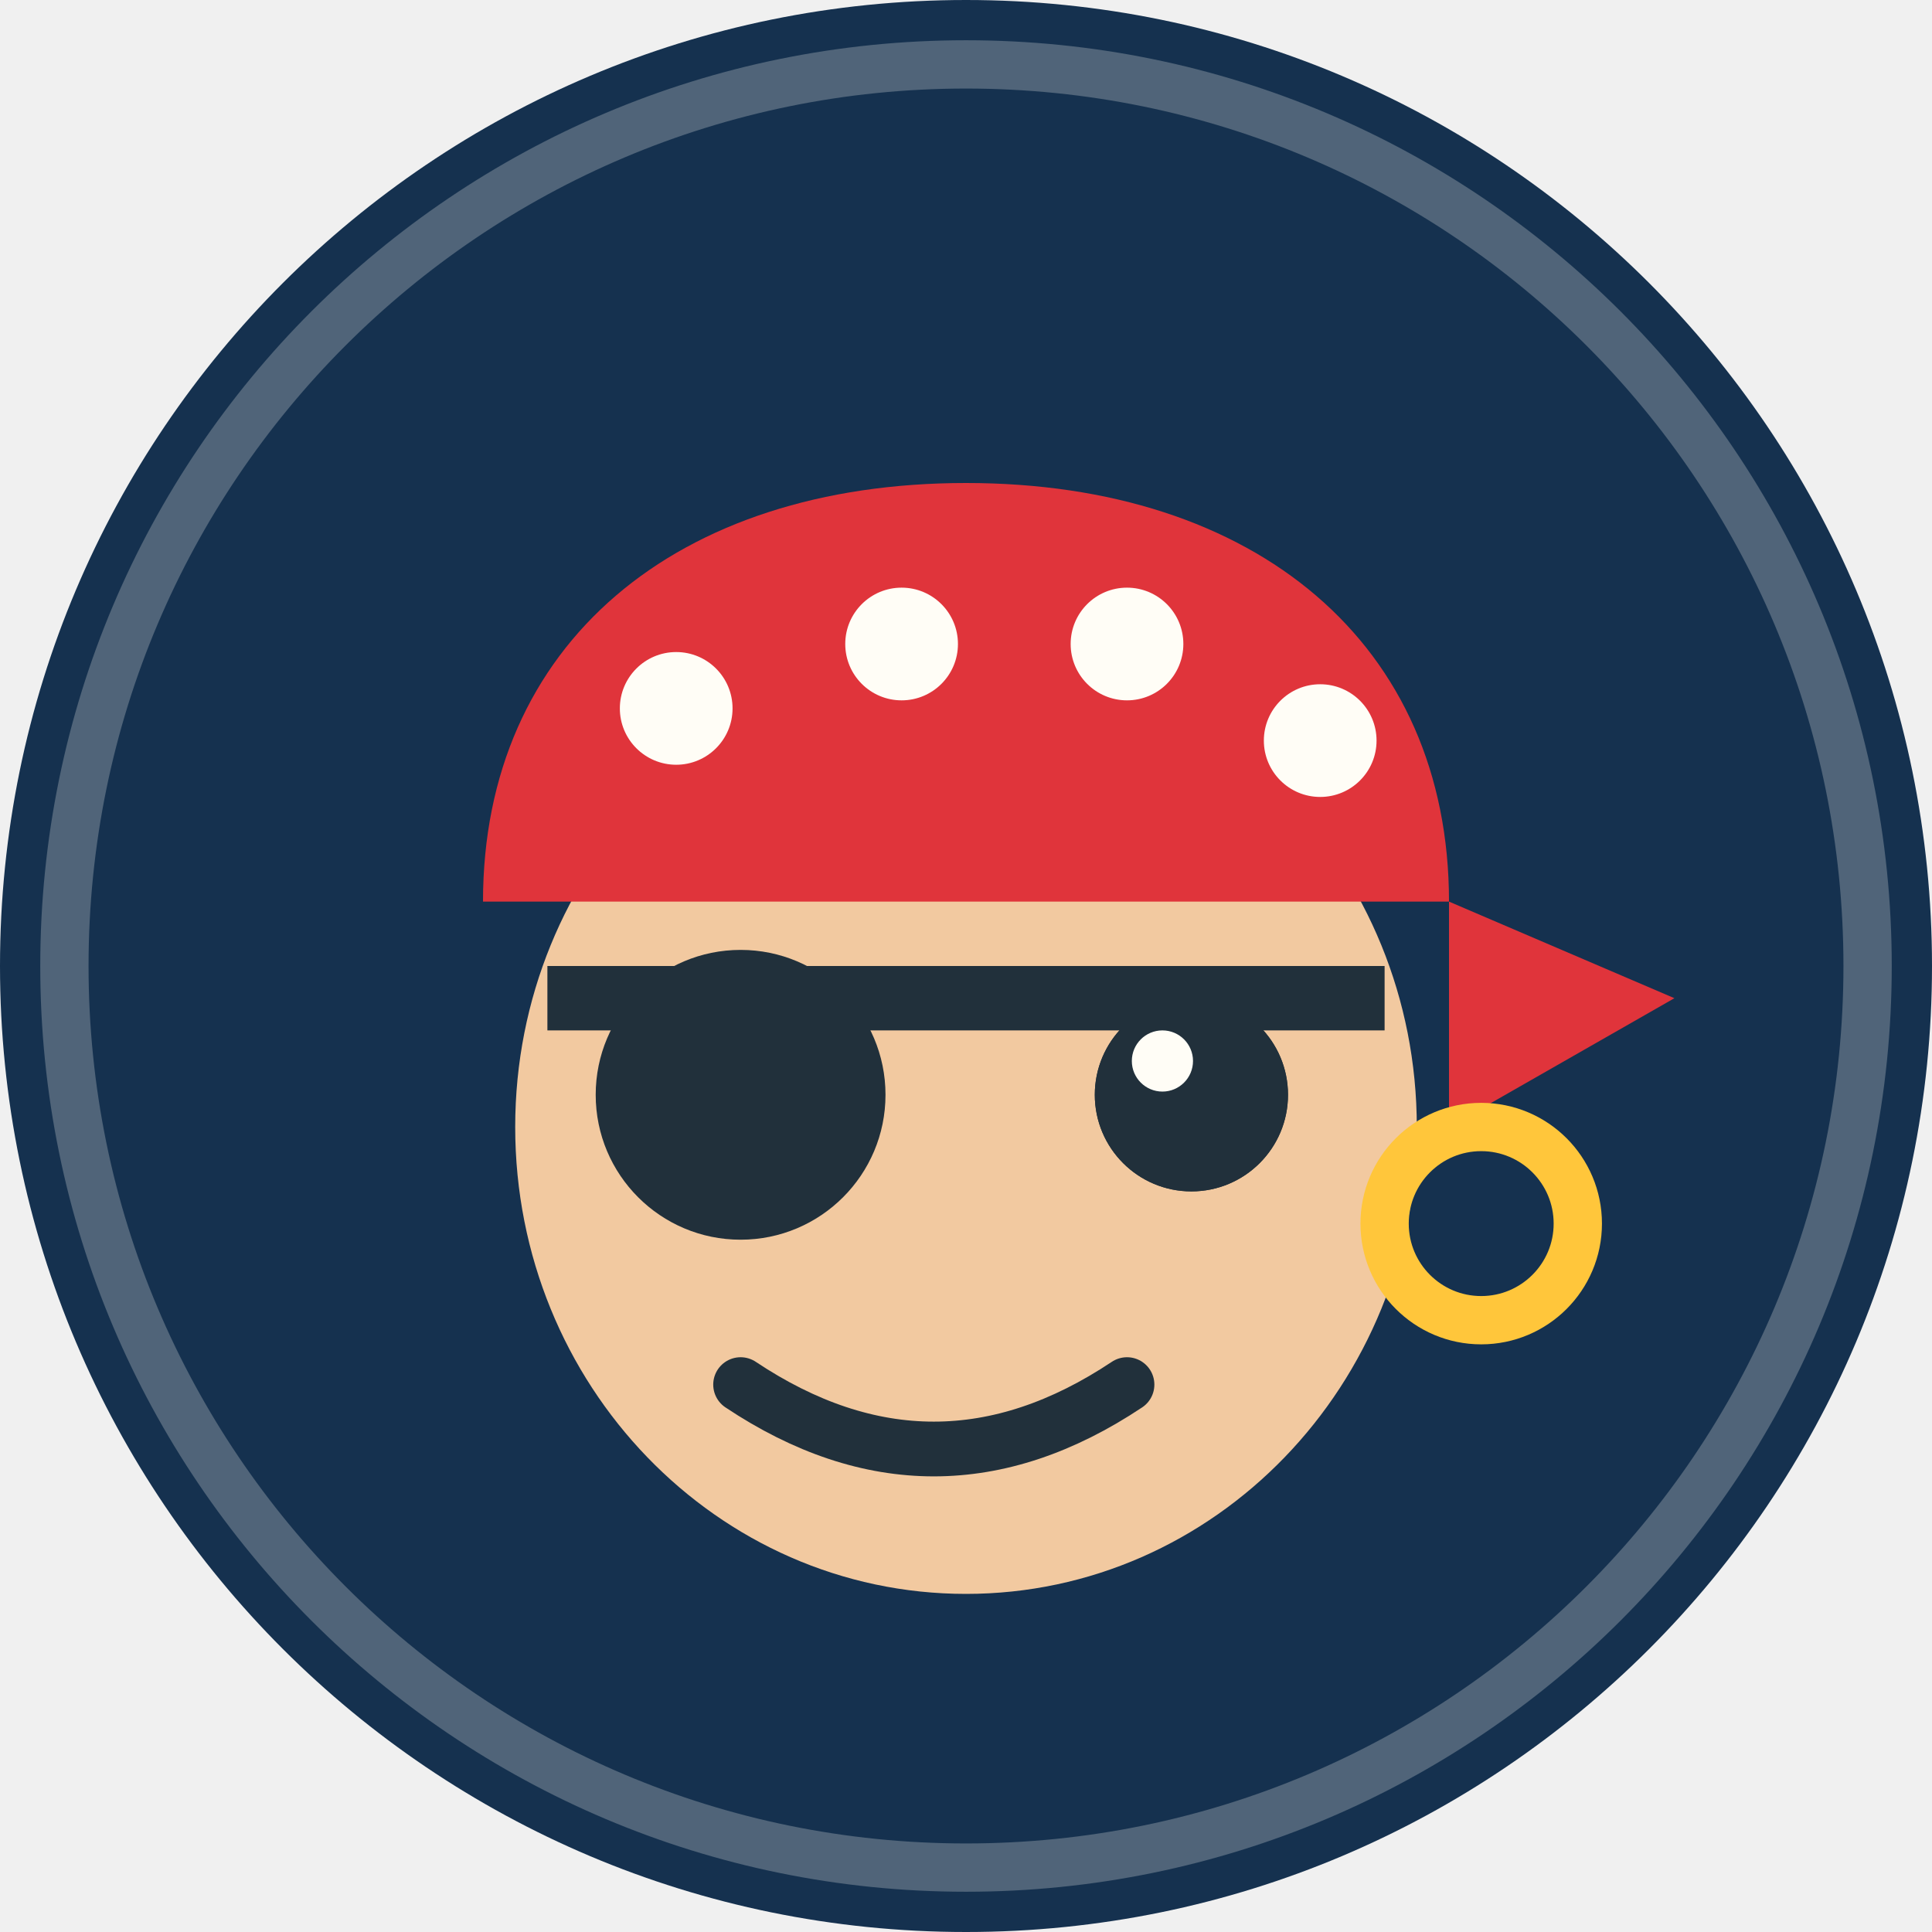
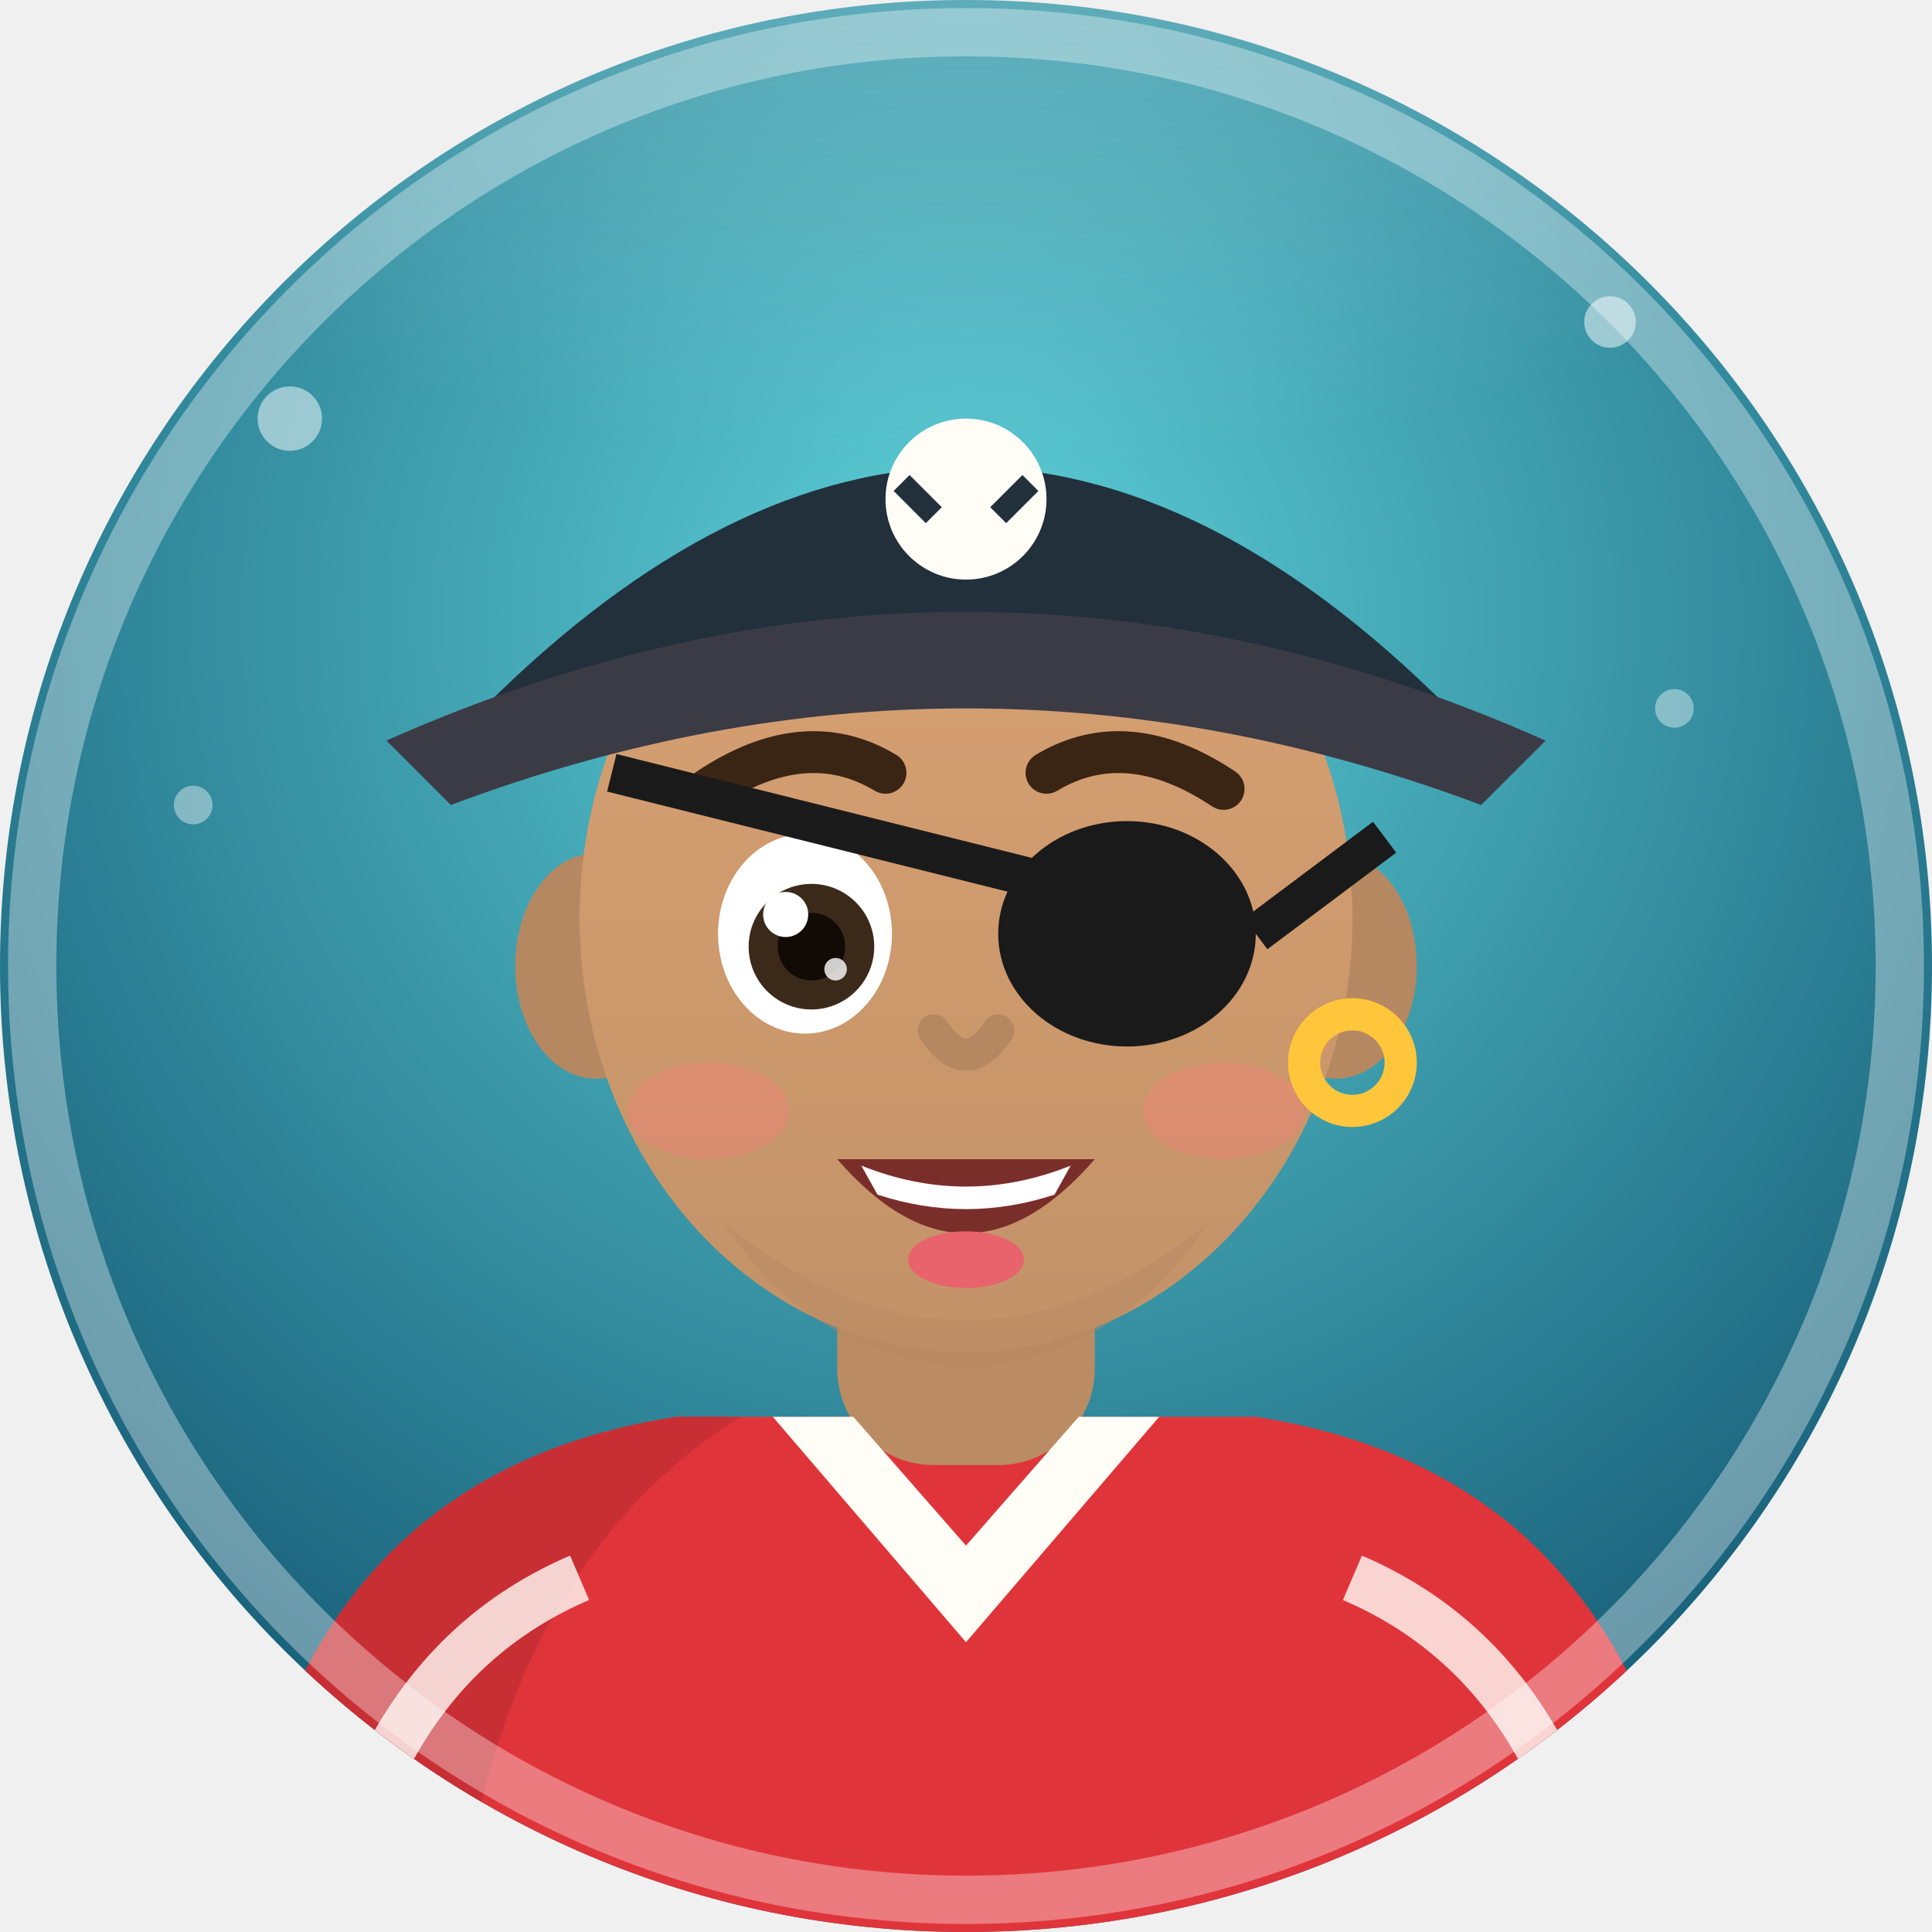
<svg xmlns="http://www.w3.org/2000/svg" viewBox="0 0 120 120" width="120" height="120" role="img" aria-label="Pirata">
-   <circle cx="60" cy="60" r="60" fill="#15314F" />
-   <circle cx="60" cy="60" r="56" fill="none" stroke="#FFFDF6" stroke-width="3" opacity="0.25" />
-   <ellipse cx="60" cy="70" rx="28" ry="29" fill="#F2C9A0" />
-   <path d="M30 56c0-16 12-26 30-26s30 10 30 26z" fill="#E0343B" />
-   <path d="M90 56l14 6-14 8z" fill="#E0343B" />
-   <circle cx="42" cy="44" r="3.5" fill="#FFFDF6" />
-   <circle cx="56" cy="40" r="3.5" fill="#FFFDF6" />
-   <circle cx="70" cy="40" r="3.5" fill="#FFFDF6" />
-   <circle cx="82" cy="46" r="3.5" fill="#FFFDF6" />
-   <path d="M34 62h52" stroke="#21303B" stroke-width="4" />
-   <circle cx="46" cy="68" r="9" fill="#21303B" />
-   <circle cx="74" cy="68" r="6" fill="#21303B" />
-   <circle cx="72.2" cy="65.9" r="1.9" fill="#FFFDF6" />
-   <circle cx="74" cy="68" r="6" fill="#21303B" />
-   <circle cx="72.2" cy="65.9" r="1.9" fill="#FFFDF6" />
-   <path d="M46 86q12 8 24 0" fill="none" stroke="#21303B" stroke-width="3.4" stroke-linecap="round" />
-   <circle cx="92" cy="76" r="6" fill="none" stroke="#FFC63B" stroke-width="3" />
+   <defs>
+     <radialGradient id="bg" cx="50%" cy="32%" r="75%">
+       <stop offset="0" stop-color="#5ED1D9" />
+       <stop offset="1" stop-color="#0E4F6B" />
+     </radialGradient>
+     <radialGradient id="luz" cx="50%" cy="0%" r="70%">
+       <stop offset="0" stop-color="#FFFFFF" stop-opacity="0.45" />
+       <stop offset="1" stop-color="#FFFFFF" stop-opacity="0" />
+     </radialGradient>
+     <clipPath id="c">
+       <circle cx="60" cy="60" r="60" />
+     </clipPath>
+     <linearGradient id="pele" x1="0" y1="0" x2="0" y2="1">
+       <stop offset="0" stop-color="#D9A273" />
+       <stop offset="1" stop-color="#c39268" />
+     </linearGradient>
+   </defs>
+   <g clip-path="url(#c)">
+     <rect width="120" height="120" fill="url(#bg)" />
+     <ellipse cx="60" cy="8" rx="70" ry="52" fill="url(#luz)" />
+     <path d="M-10 112 Q60 92 130 112 L130 130 L-10 130Z" fill="#FFFFFF" opacity="0.10" />
+     <circle cx="18" cy="26" r="2" fill="#FFFFFF" opacity="0.5" />
+     <circle cx="100" cy="20" r="1.6" fill="#FFFFFF" opacity="0.5" />
+     <circle cx="104" cy="44" r="1.2" fill="#FFFFFF" opacity="0.4" />
+     <circle cx="12" cy="50" r="1.2" fill="#FFFFFF" opacity="0.4" />
+     <path d="M14 124 Q16 92 42 88 L78 88 Q104 92 106 124Z" fill="#E0343B" />
+     <path d="M14 124 Q16 92 42 88 L46 88 Q30 98 28 124Z" fill="#b82b30" opacity="0.6" />
+     <rect x="52" y="76" width="16" height="15" rx="6" fill="#bb8b63" />
+     <path d="M48 88 L60 102 L72 88 L67 88 L60 96 L53 88Z" fill="#FFFDF6" />
+     <path d="M20 124 Q22 104 36 98" stroke="#FFFDF6" stroke-width="3" fill="none" opacity="0.8" />
+     <path d="M100 124 Q98 104 84 98" stroke="#FFFDF6" stroke-width="3" fill="none" opacity="0.8" />
+     <ellipse cx="37" cy="60" rx="5" ry="7" fill="#b68861" />
+     <ellipse cx="83" cy="60" rx="5" ry="7" fill="#b68861" />
+     <ellipse cx="60" cy="57" rx="24" ry="27" fill="url(#pele)" />
+     <path d="M45 76 Q60 88 75 76 Q70 84 60 85 Q50 84 45 76Z" fill="#b68861" opacity="0.45" />
+     <ellipse cx="50" cy="58" rx="5.4" ry="6.2" fill="#FFFFFF" />
+     <circle cx="50.4" cy="58.8" r="3.9" fill="#3B2A1A" />
+     <circle cx="50.4" cy="58.8" r="2.1" fill="#120B05" />
+     <circle cx="48.8" cy="56.8" r="1.4" fill="#FFFFFF" />
+     <circle cx="51.9" cy="60.2" r="0.7" fill="#FFFFFF" opacity="0.8" />
+     <ellipse cx="70" cy="58" rx="5.4" ry="6.2" fill="#FFFFFF" />
+     <circle cx="70.4" cy="58.8" r="3.9" fill="#3B2A1A" />
+     <circle cx="70.4" cy="58.8" r="2.1" fill="#120B05" />
+     <circle cx="68.8" cy="56.8" r="1.4" fill="#FFFFFF" />
+     <circle cx="71.9" cy="60.2" r="0.7" fill="#FFFFFF" opacity="0.8" />
+     <path d="M44 49 Q50 45 55 48" stroke="#3A2414" stroke-width="2.6" fill="none" stroke-linecap="round" />
+     <path d="M65 48 Q70 45 76 49" stroke="#3A2414" stroke-width="2.6" fill="none" stroke-linecap="round" />
+     <path d="M58 64 Q60 67 62 64" stroke="#b68861" stroke-width="2" fill="none" stroke-linecap="round" />
+     <ellipse cx="44" cy="69" rx="5" ry="3" fill="#FF7B7B" opacity="0.32" />
+     <ellipse cx="76" cy="69" rx="5" ry="3" fill="#FF7B7B" opacity="0.32" />
+     <path d="M52 72 Q60 81.2 68 72 Z" fill="#7A2E2A" />
+     <path d="M53.5 72.4 Q60 75 66.5 72.4 L65.5 74.2 Q60 76 54.5 74.2Z" fill="#FFFFFF" />
+     <ellipse cx="60" cy="78.24" rx="3.6" ry="1.76" fill="#E8636B" />
+     <path d="M30 44 Q60 14 90 44 Q60 36 30 44Z" fill="#21303B" />
+     <path d="M24 46 Q60 30 96 46 L92 50 Q60 38 28 50Z" fill="#3B3B46" />
+     <circle cx="60" cy="31" r="5" fill="#FFFDF6" />
+     <path d="M57 37 l6 0 M56 30 l2 2 M64 30 l-2 2" stroke="#21303B" stroke-width="1.4" />
+     <ellipse cx="70" cy="58" rx="8" ry="7" fill="#1A1A1A" />
+     <path d="M38 48 L78 58 M78 58 L86 52" stroke="#1A1A1A" stroke-width="2.4" />
+     <circle cx="84" cy="66" r="3" fill="none" stroke="#FFC63B" stroke-width="2" />
+   </g>
+   <circle cx="60" cy="60" r="58" fill="none" stroke="#FFFFFF" stroke-opacity="0.35" stroke-width="3" />
</svg>
